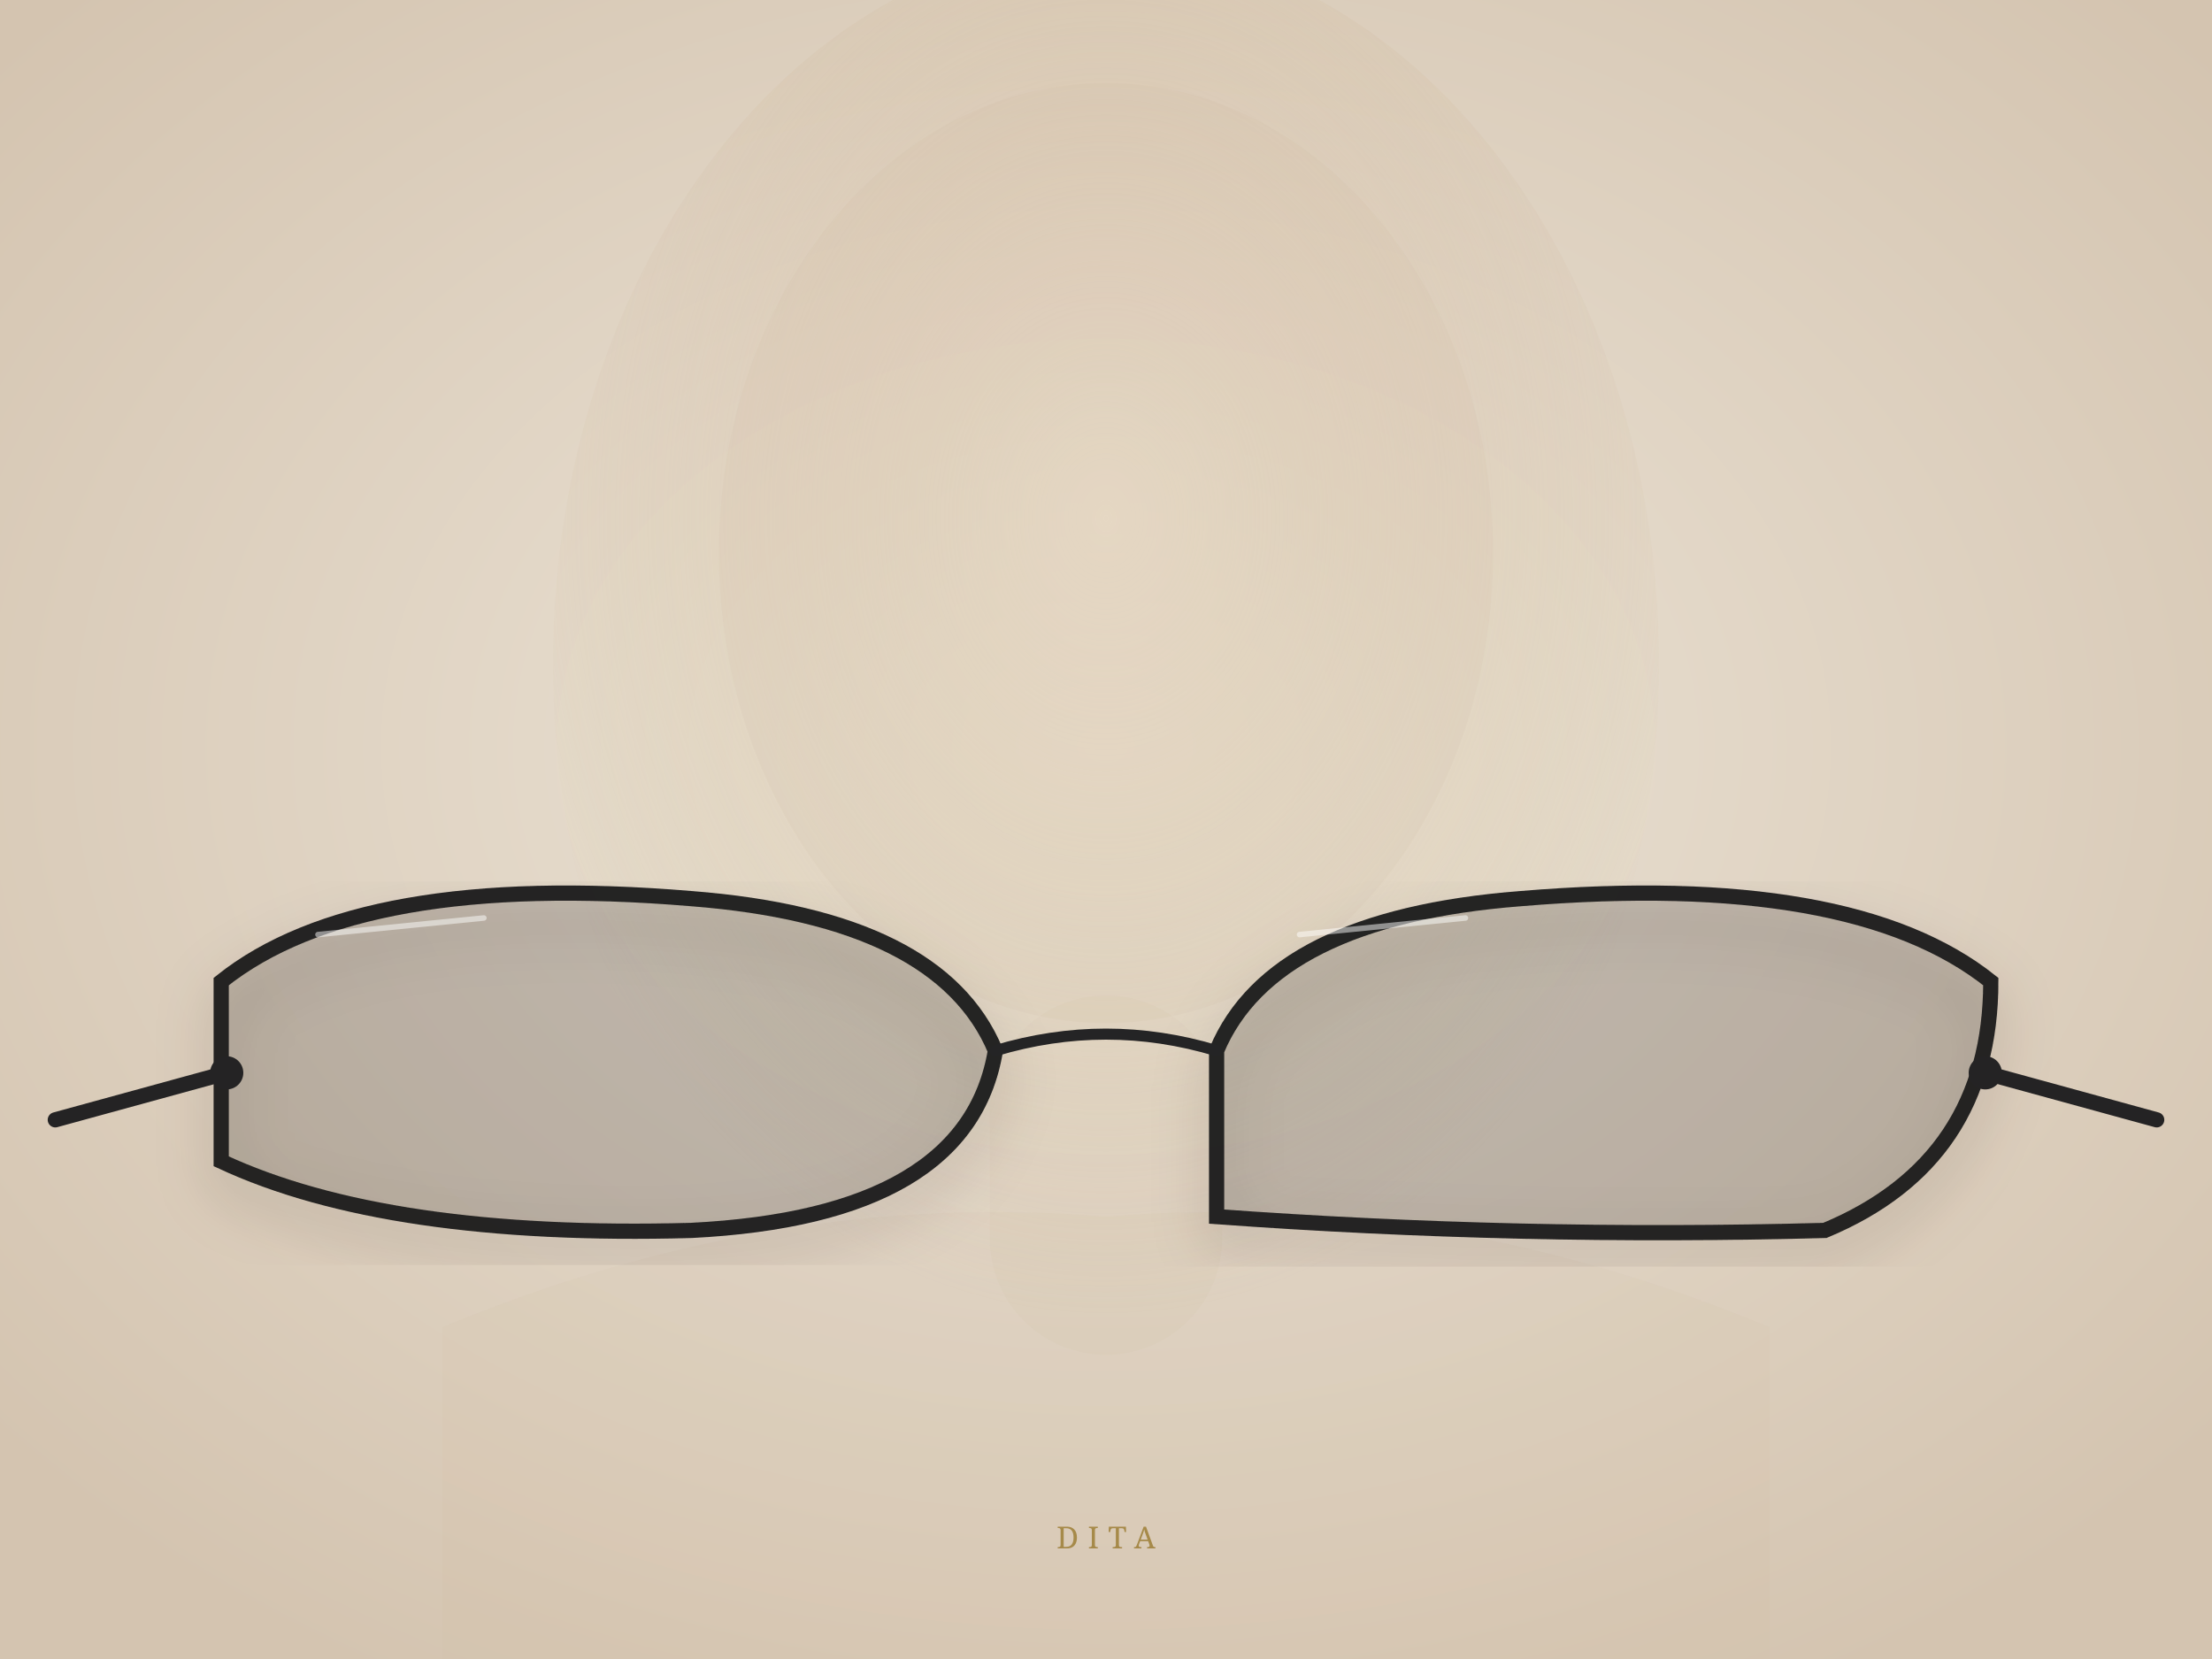
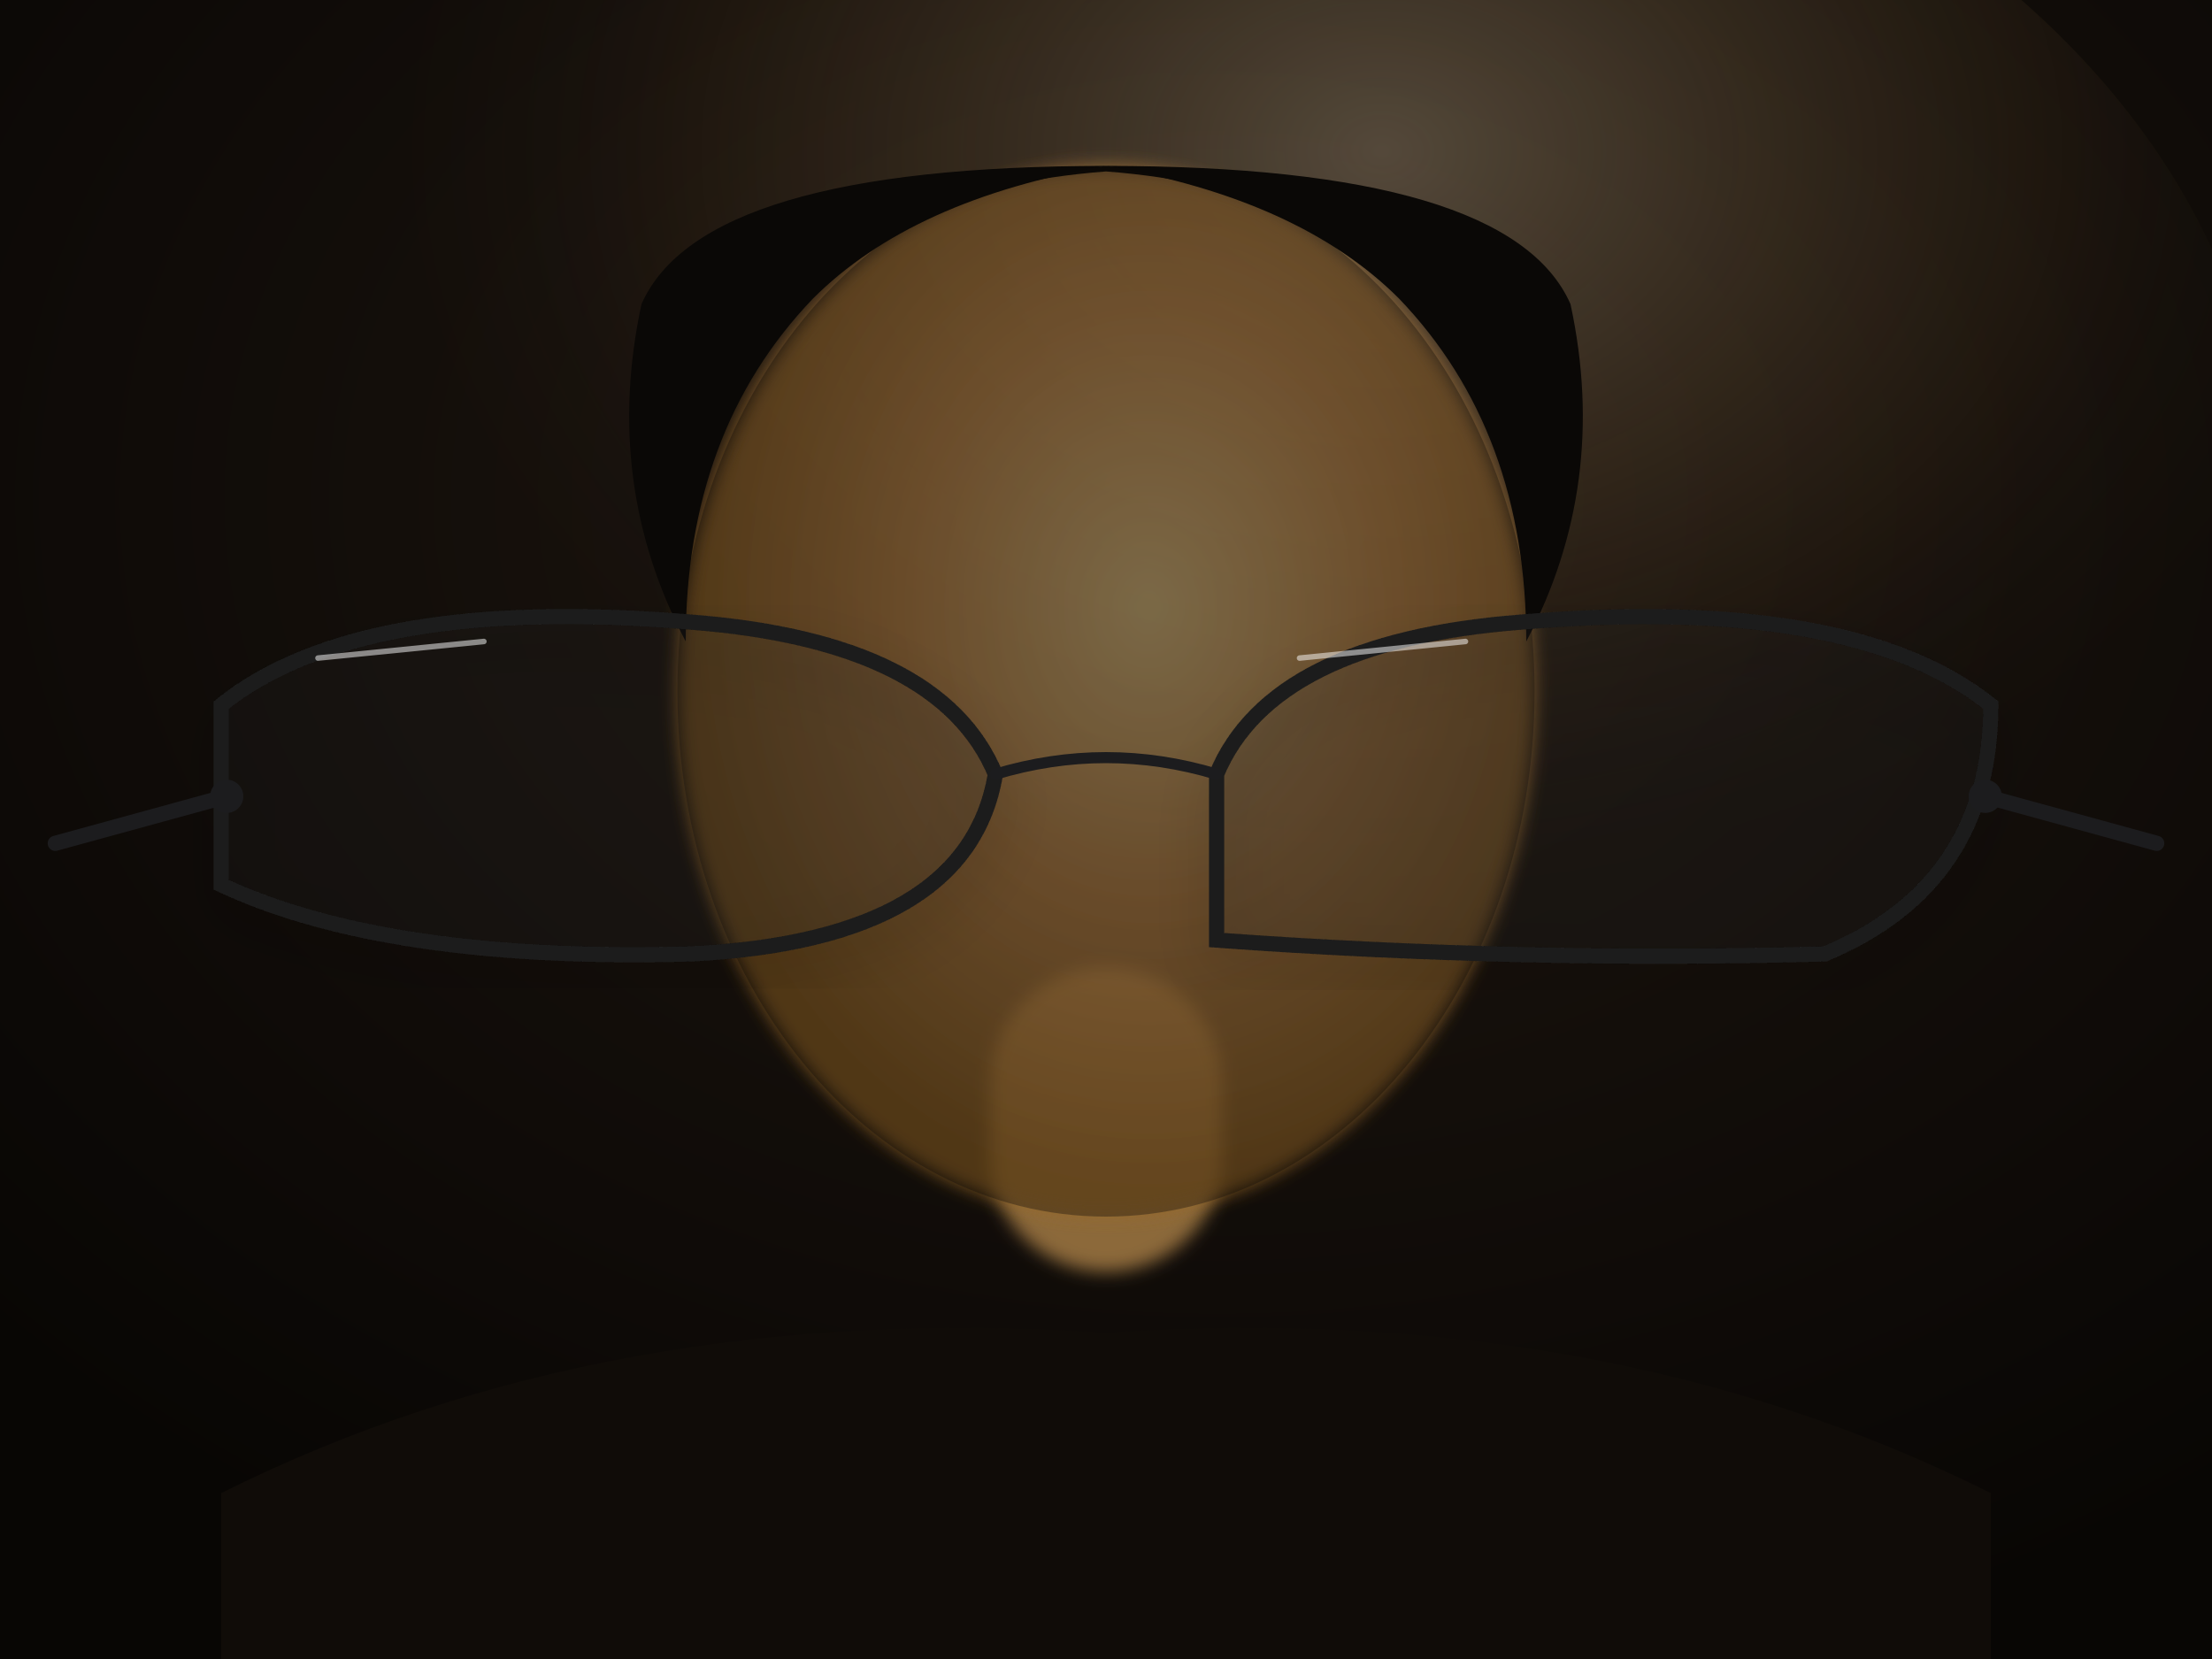
<svg xmlns="http://www.w3.org/2000/svg" viewBox="0 0 800 600" width="800" height="600">
  <defs>
-     <radialGradient id="bg" cx="50%" cy="45%" r="65%">
-       <stop offset="0%" stop-color="#EDE5D8" />
-       <stop offset="100%" stop-color="#D4C4B0" />
+     <radialGradient id="bg" cx="55%" cy="30%" r="75%">
+       <stop offset="0%" stop-color="#1E1610" />
+       <stop offset="100%" stop-color="#080604" />
    </radialGradient>
-     <radialGradient id="face" cx="50%" cy="40%" r="55%">
-       <stop offset="0%" stop-color="#E8D9C5" stop-opacity="0.6" />
-       <stop offset="100%" stop-color="#C4A882" stop-opacity="0" />
+     <radialGradient id="glow" cx="58%" cy="28%" r="50%">
+       <stop offset="0%" stop-color="#F0D8B0" stop-opacity="0.28" />
+       <stop offset="70%" stop-color="#C09050" stop-opacity="0.05" />
+       <stop offset="100%" stop-color="#080604" stop-opacity="0" />
    </radialGradient>
+     <radialGradient id="skinGrad" cx="55%" cy="42%" r="55%">
+       <stop offset="0%" stop-color="#E8C888" />
+       <stop offset="50%" stop-color="#C89050" />
+       <stop offset="100%" stop-color="#986828" />
+     </radialGradient>
+     <filter id="faceSoft" x="-10%" y="-10%" width="120%" height="120%">
+       <feGaussianBlur stdDeviation="3" />
+     </filter>
  </defs>
  <rect width="800" height="600" fill="url(#bg)" />
-   <ellipse cx="400" cy="240" rx="200" ry="260" fill="url(#face)" />
-   <ellipse cx="400" cy="200" rx="140" ry="170" fill="#C9B49A" opacity="0.12" />
-   <rect x="358" y="360" width="84" height="130" rx="42" fill="#C9B49A" opacity="0.10" />
-   <path d="M 160,480 Q 280,430 400,440 Q 520,430 640,480 L 640,600 L 160,600 Z" fill="#C9B49A" opacity="0.10" />
-   <g transform="translate(0, 80)">
+   <ellipse cx="440" cy="180" rx="380" ry="280" fill="url(#glow)" />
+   <path d="M 80,540 Q 220,470 400,482 Q 580,470 720,540 L 720,600 L 80,600 Z" fill="#100C08" />
+   <rect x="358" y="350" width="84" height="110" rx="42" fill="#C09050" filter="url(#faceSoft)" opacity="0.7" />
+   <ellipse cx="400" cy="250" rx="155" ry="190" fill="url(#skinGrad)" filter="url(#faceSoft)" opacity="0.75" />
+   <ellipse cx="400" cy="250" rx="155" ry="190" fill="#080604" opacity="0.35" style="transform-origin: left center" />
+   <path d="M 250,180 Q 235,80 400,60 Q 565,80 550,180 Q 520,100 480,80 Q 440,65 400,62 Q 360,65 320,80 Q 276,100 250,180 Z" fill="#0C0906" />
+   <path d="M 248,232 Q 218,175 232,110 Q 254,60 400,60 Q 330,72 294,108 Q 248,156 248,232 Z" fill="#0A0806" />
+   <path d="M 552,232 Q 582,175 568,110 Q 546,60 400,60 Q 470,72 506,108 Q 552,156 552,232 Z" fill="#0A0806" />
+   <g transform="translate(0, -20)">
    <defs>
      <filter id="sh">
        <feDropShadow dx="0" dy="8" stdDeviation="10" flood-opacity="0.22" />
      </filter>
    </defs>
    <path d="M 80,275 Q 130,235 250,245 Q 340,252 360,300 Q 350,360 250,365 Q 140,368 80,340 Z" fill="rgba(28,28,30,0.18)" stroke="#1C1C1E" stroke-width="5.5" filter="url(#sh)" />
    <path d="M 440,300 Q 460,252 550,245 Q 670,235 720,275 Q 720,340 660,365 Q 550,368 440,360 Z" fill="rgba(28,28,30,0.18)" stroke="#1C1C1E" stroke-width="5.5" filter="url(#sh)" />
    <path d="M 360,300 Q 400,288 440,300" fill="none" stroke="#1C1C1E" stroke-width="4" stroke-linecap="round" />
    <line x1="82" y1="308" x2="20" y2="325" stroke="#1C1C1E" stroke-width="5.5" stroke-linecap="round" />
    <line x1="718" y1="308" x2="780" y2="325" stroke="#1C1C1E" stroke-width="5.5" stroke-linecap="round" />
    <circle cx="82" cy="308" r="6" fill="#1C1C1E" />
    <circle cx="718" cy="308" r="6" fill="#1C1C1E" />
    <line x1="115" y1="258" x2="175" y2="252" stroke="white" stroke-width="2" stroke-opacity="0.5" stroke-linecap="round" />
    <line x1="470" y1="258" x2="530" y2="252" stroke="white" stroke-width="2" stroke-opacity="0.5" stroke-linecap="round" />
  </g>
-   <text x="400" y="560" text-anchor="middle" font-family="Garamond, Georgia, serif" font-size="11" letter-spacing="0.3em" fill="#8B6914" opacity="0.7" font-weight="400">DITA</text>
-   <rect width="800" height="600" fill="url(#bg)" opacity="0.04" />
</svg>
